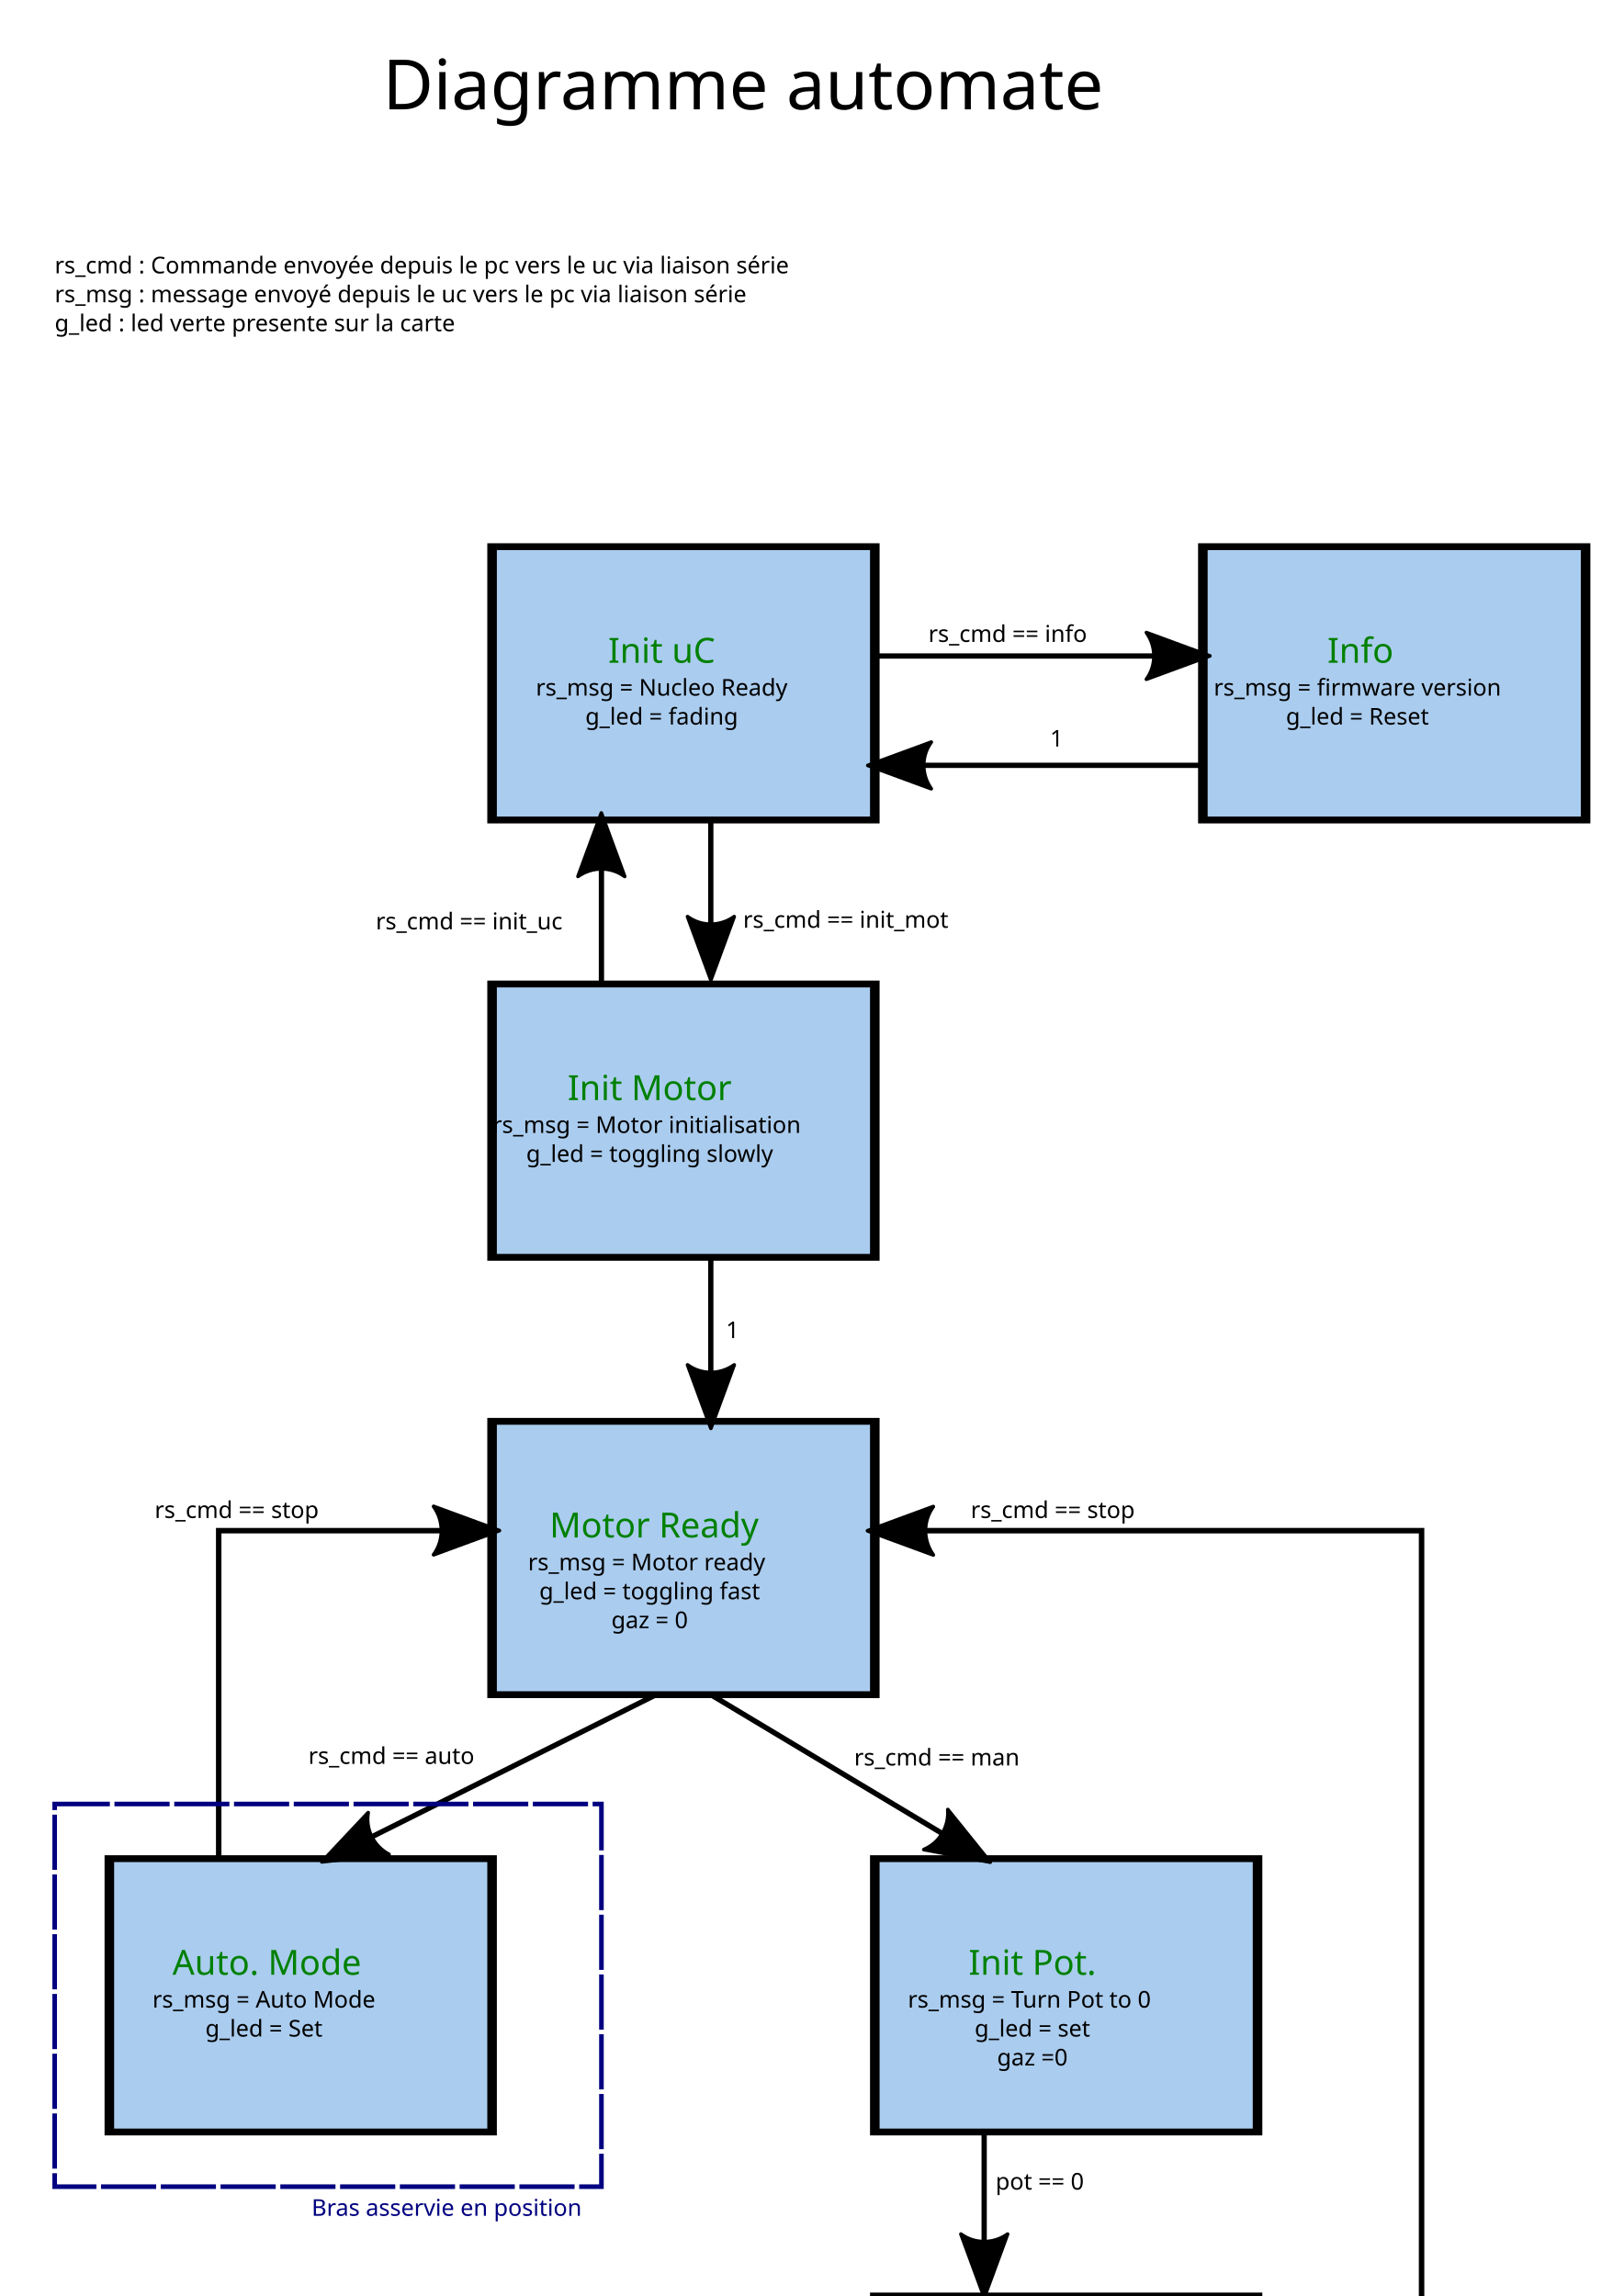
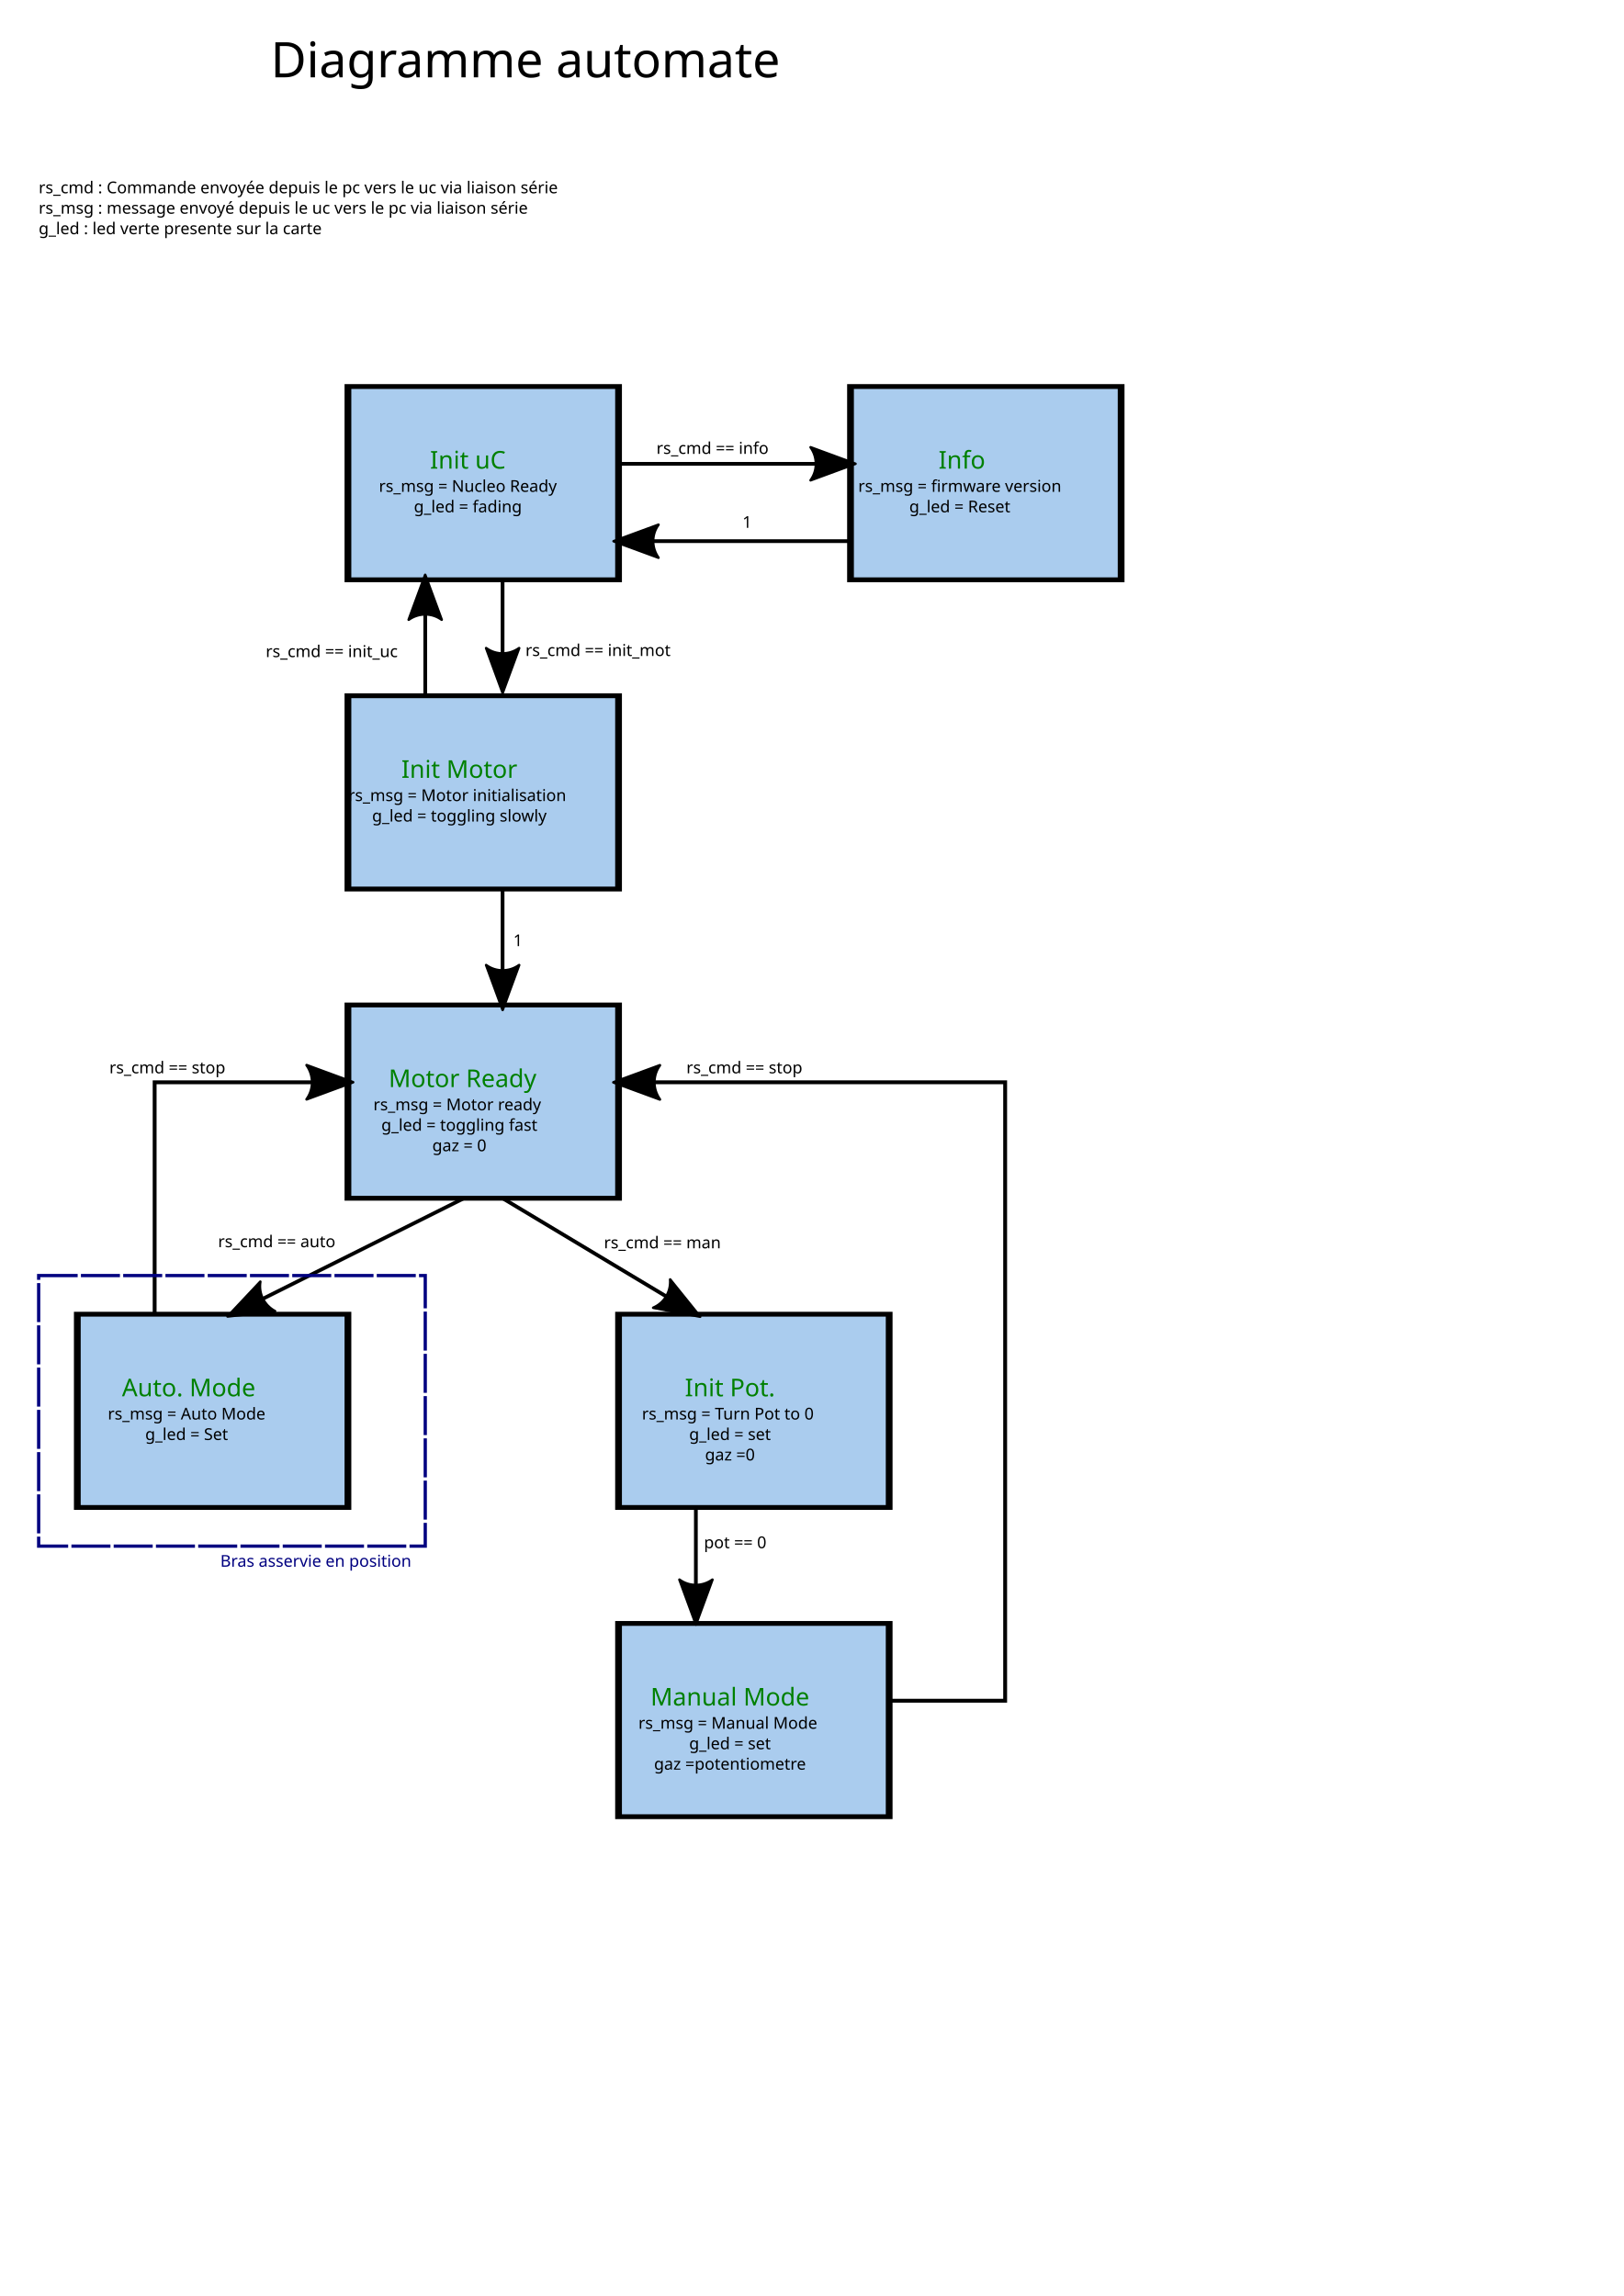
- <svg xmlns="http://www.w3.org/2000/svg" xmlns:xlink="http://www.w3.org/1999/xlink" width="297mm" height="420mm" viewBox="0 0 297 420" version="1.1" id="svg5">
+ <svg xmlns="http://www.w3.org/2000/svg" xmlns:xlink="http://www.w3.org/1999/xlink" width="420mm" height="594mm" viewBox="0 0 420 594" version="1.1" id="svg5">
  <defs id="defs2">
-     <marker style="overflow:visible;" id="Arrow2Lend" refX="0.0" refY="0.0" orient="auto">
-       <path transform="scale(1.1) rotate(180) translate(1,0)" d="M 8.719,4.034 L -2.207,0.016 L 8.719,-4.002 C 6.973,-1.63 6.983,1.616 8.719,4.034 z " style="stroke:context-stroke;fill-rule:evenodd;fill:context-stroke;stroke-width:0.625;stroke-linejoin:round;" id="path7502" />
+     <marker style="overflow:visible" id="Arrow2Lend" refX="0" refY="0" orient="auto">
+       <path transform="matrix(-1.1,0,0,-1.1,-1.1,0)" d="M 8.719,4.034 -2.207,0.016 8.719,-4.002 c -1.745,2.372 -1.735,5.617 -6e-7,8.035 z" style="fill:context-stroke;fill-rule:evenodd;stroke:context-stroke;stroke-width:0.625;stroke-linejoin:round" id="path7502" />
    </marker>
-     <marker style="overflow:visible;" id="marker7866" refX="0.0" refY="0.0" orient="auto">
-       <path transform="scale(0.8) rotate(180) translate(12.5,0)" style="fill-rule:evenodd;fill:context-stroke;stroke:context-stroke;stroke-width:1.0pt;" d="M 0.0,0.0 L 5.0,-5.0 L -12.5,0.0 L 5.0,5.0 L 0.0,0.0 z " id="path7864" />
+     <marker style="overflow:visible" id="marker7866" refX="0" refY="0" orient="auto">
+       <path transform="matrix(-0.8,0,0,-0.8,-10,0)" style="fill:context-stroke;fill-rule:evenodd;stroke:context-stroke;stroke-width:1pt" d="M 0,0 5,-5 -12.5,0 5,5 Z" id="path7864" />
    </marker>
-     <marker style="overflow:visible;" id="Arrow1Lend" refX="0.0" refY="0.0" orient="auto">
-       <path transform="scale(0.8) rotate(180) translate(12.5,0)" style="fill-rule:evenodd;fill:context-stroke;stroke:context-stroke;stroke-width:1.0pt;" d="M 0.0,0.0 L 5.0,-5.0 L -12.5,0.0 L 5.0,5.0 L 0.0,0.0 z " id="path7484" />
+     <marker style="overflow:visible" id="Arrow1Lend" refX="0" refY="0" orient="auto">
+       <path transform="matrix(-0.8,0,0,-0.8,-10,0)" style="fill:context-stroke;fill-rule:evenodd;stroke:context-stroke;stroke-width:1pt" d="M 0,0 5,-5 -12.5,0 5,5 Z" id="path7484" />
    </marker>
    <symbol id="AuxillaryOp">
      <rect x="9.26" y="9.26" width="21.167" height="21.167" style="stroke-width:0.529" id="rect303" />
    </symbol>
    <marker style="overflow:visible" id="Arrow2Lend-8" refX="0" refY="0" orient="auto">
      <path transform="matrix(-1.1,0,0,-1.1,-1.1,0)" d="M 8.719,4.034 -2.207,0.016 8.719,-4.002 c -1.745,2.372 -1.735,5.617 -6e-7,8.035 z" style="fill:context-stroke;fill-rule:evenodd;stroke:context-stroke;stroke-width:0.625;stroke-linejoin:round" id="path7502-7" />
    </marker>
    <marker style="overflow:visible" id="Arrow2Lend-8-9" refX="0" refY="0" orient="auto">
      <path transform="matrix(-1.1,0,0,-1.1,-1.1,0)" d="M 8.719,4.034 -2.207,0.016 8.719,-4.002 c -1.745,2.372 -1.735,5.617 -6e-7,8.035 z" style="fill:context-stroke;fill-rule:evenodd;stroke:context-stroke;stroke-width:0.625;stroke-linejoin:round" id="path7502-7-6" />
    </marker>
    <marker style="overflow:visible" id="Arrow2Lend-2" refX="0" refY="0" orient="auto">
      <path transform="matrix(-1.1,0,0,-1.1,-1.1,0)" d="M 8.719,4.034 -2.207,0.016 8.719,-4.002 c -1.745,2.372 -1.735,5.617 -6e-7,8.035 z" style="fill:context-stroke;fill-rule:evenodd;stroke:context-stroke;stroke-width:0.625;stroke-linejoin:round" id="path7502-6" />
    </marker>
    <marker style="overflow:visible" id="Arrow2Lend-85" refX="0" refY="0" orient="auto">
      <path transform="matrix(-1.1,0,0,-1.1,-1.1,0)" d="M 8.719,4.034 -2.207,0.016 8.719,-4.002 c -1.745,2.372 -1.735,5.617 -6e-7,8.035 z" style="fill:context-stroke;fill-rule:evenodd;stroke:context-stroke;stroke-width:0.625;stroke-linejoin:round" id="path7502-9" />
    </marker>
    <marker style="overflow:visible" id="Arrow2Lend-2-1" refX="0" refY="0" orient="auto">
      <path transform="matrix(-1.1,0,0,-1.1,-1.1,0)" d="M 8.719,4.034 -2.207,0.016 8.719,-4.002 c -1.745,2.372 -1.735,5.617 -6e-7,8.035 z" style="fill:context-stroke;fill-rule:evenodd;stroke:context-stroke;stroke-width:0.625;stroke-linejoin:round" id="path7502-6-1" />
    </marker>
    <marker style="overflow:visible" id="Arrow2Lend-2-4" refX="0" refY="0" orient="auto">
      <path transform="matrix(-1.1,0,0,-1.1,-1.1,0)" d="M 8.719,4.034 -2.207,0.016 8.719,-4.002 c -1.745,2.372 -1.735,5.617 -6e-7,8.035 z" style="fill:context-stroke;fill-rule:evenodd;stroke:context-stroke;stroke-width:0.625;stroke-linejoin:round" id="path7502-6-4" />
    </marker>
    <marker style="overflow:visible" id="Arrow2Lend-1" refX="0" refY="0" orient="auto">
      <path transform="matrix(-1.1,0,0,-1.1,-1.1,0)" d="M 8.719,4.034 -2.207,0.016 8.719,-4.002 c -1.745,2.372 -1.735,5.617 -6e-7,8.035 z" style="fill:context-stroke;fill-rule:evenodd;stroke:context-stroke;stroke-width:0.625;stroke-linejoin:round" id="path7502-2" />
    </marker>
    <marker style="overflow:visible" id="Arrow2Lend-15" refX="0" refY="0" orient="auto">
      <path transform="matrix(-1.1,0,0,-1.1,-1.1,0)" d="M 8.719,4.034 -2.207,0.016 8.719,-4.002 c -1.745,2.372 -1.735,5.617 -6e-7,8.035 z" style="fill:context-stroke;fill-rule:evenodd;stroke:context-stroke;stroke-width:0.625;stroke-linejoin:round" id="path7502-8" />
    </marker>
    <marker style="overflow:visible" id="Arrow2Lend-8-9-4" refX="0" refY="0" orient="auto">
      <path transform="matrix(-1.1,0,0,-1.1,-1.1,0)" d="M 8.719,4.034 -2.207,0.016 8.719,-4.002 c -1.745,2.372 -1.735,5.617 -6e-7,8.035 z" style="fill:context-stroke;fill-rule:evenodd;stroke:context-stroke;stroke-width:0.625;stroke-linejoin:round" id="path7502-7-6-3" />
    </marker>
  </defs>
  <g id="layer1">
    <use xlink:href="#AuxillaryOp" style="fill:#aaccee;stroke:#000000" id="use743" x="0" y="0" width="100%" height="100%" transform="matrix(3.307087,0,0,2.362205,59.375,78.125)" />
    <text xml:space="preserve" style="font-style:normal;font-weight:normal;font-size:4.233px;line-height:1.25;font-family:sans-serif;text-align:center;text-anchor:middle;fill:#000000;fill-opacity:1;stroke:none;stroke-width:0.265;stroke-opacity:1" x="124.872" y="121.238" id="text10516">
      <tspan id="tspan10514" style="font-size:6.35px;text-align:center;text-anchor:middle;fill:#008000;stroke:none;stroke-width:0.265;stroke-opacity:1" x="124.872" y="121.238">Init uC</tspan>
      <tspan style="font-size:4.233px;text-align:center;text-anchor:middle;stroke:none;stroke-width:0.265;stroke-opacity:1" x="124.872" y="127.244" id="tspan31743">rs_msg = Nucleo Ready</tspan>
      <tspan style="font-size:4.233px;text-align:center;text-anchor:middle;stroke:none;stroke-width:0.265;stroke-opacity:1" x="124.872" y="132.536" id="tspan27677">g_led = fading</tspan>
      <tspan style="font-size:4.233px;text-align:center;text-anchor:middle;stroke:none;stroke-width:0.265;stroke-opacity:1" x="124.872" y="137.827" id="tspan27679" />
      <tspan style="font-size:4.233px;text-align:center;text-anchor:middle;stroke:none;stroke-width:0.265;stroke-opacity:1" x="124.872" y="143.119" id="tspan27675" />
    </text>
    <text xml:space="preserve" style="font-size:4.233px;line-height:1.25;font-family:sans-serif;stroke-width:0.265" x="135.911" y="169.708" id="text120325">
      <tspan id="tspan120323" style="stroke-width:0.265" x="135.911" y="169.708">rs_cmd == init_mot</tspan>
    </text>
    <text xml:space="preserve" style="font-size:4.233px;line-height:1.25;font-family:sans-serif;stroke-width:0.265" x="132.767" y="244.774" id="text120325-06">
      <tspan id="tspan120323-82" style="stroke-width:0.265" x="132.767" y="244.774">1</tspan>
    </text>
    <text xml:space="preserve" style="font-size:4.233px;line-height:1.25;font-family:sans-serif;stroke-width:0.265" x="169.793" y="117.424" id="text120325-0">
      <tspan id="tspan120323-9" style="stroke-width:0.265" x="169.793" y="117.424">rs_cmd == info</tspan>
    </text>
    <text xml:space="preserve" style="font-size:4.233px;line-height:1.25;font-family:sans-serif;stroke-width:0.265" x="68.731" y="170" id="text120325-1">
      <tspan id="tspan120323-8" style="stroke-width:0.265" x="68.731" y="170">rs_cmd == init_uc</tspan>
    </text>
    <text xml:space="preserve" style="font-size:4.233px;line-height:1.25;font-family:sans-serif;stroke-width:0.265" x="56.394" y="322.661" id="text120325-1-0">
      <tspan id="tspan120323-8-5" style="stroke-width:0.265" x="56.394" y="322.661">rs_cmd == auto</tspan>
    </text>
    <text xml:space="preserve" style="font-size:4.233px;line-height:1.25;font-family:sans-serif;stroke-width:0.265" x="28.285" y="277.679" id="text120325-1-0-2">
      <tspan id="tspan120323-8-5-4" style="stroke-width:0.265" x="28.285" y="277.679">rs_cmd == stop</tspan>
    </text>
    <text xml:space="preserve" style="font-size:4.233px;line-height:1.25;font-family:sans-serif;stroke-width:0.265" x="177.541" y="277.679" id="text120325-1-0-2-2">
      <tspan id="tspan120323-8-5-4-4" style="stroke-width:0.265" x="177.541" y="277.679">rs_cmd == stop</tspan>
    </text>
    <text xml:space="preserve" style="font-size:4.233px;line-height:1.25;font-family:sans-serif;stroke-width:0.265" x="182.085" y="400.535" id="text120325-1-0-2-2-8">
      <tspan id="tspan120323-8-5-4-4-9" style="stroke-width:0.265" x="182.085" y="400.535">pot == 0</tspan>
    </text>
    <text xml:space="preserve" style="font-size:4.233px;line-height:1.25;font-family:sans-serif;stroke-width:0.265" x="156.219" y="322.953" id="text120325-1-0-4">
      <tspan id="tspan120323-8-5-7" style="stroke-width:0.265" x="156.219" y="322.953">rs_cmd == man</tspan>
    </text>
    <text xml:space="preserve" style="font-size:12.7px;line-height:1.25;font-family:sans-serif;stroke-width:0.265" x="70" y="20" id="text152107">
      <tspan id="tspan152105" style="stroke-width:0.265" x="70" y="20">Diagramme automate</tspan>
    </text>
    <text xml:space="preserve" style="font-size:4.233px;line-height:1.25;font-family:sans-serif;stroke-width:0.265" x="10" y="50" id="text155315">
      <tspan id="tspan155313" style="stroke-width:0.265" x="10" y="50">rs_cmd : Commande envoyée depuis le pc vers le uc via liaison série</tspan>
      <tspan style="stroke-width:0.265" x="10" y="55.292" id="tspan166393">rs_msg : message envoyé depuis le uc vers le pc via liaison série</tspan>
      <tspan style="stroke-width:0.265" x="10" y="60.583" id="tspan166395">g_led : led verte presente sur la carte</tspan>
    </text>
    <g id="g62138" transform="translate(70,70)">
      <g id="g43373-8" transform="translate(-1.4916978e-6,70)">
        <use xlink:href="#AuxillaryOp" style="fill:#aaccee;stroke:#000000" id="use743-7" x="0" y="0" width="100%" height="100%" transform="matrix(3.307087,0,0,2.362205,-10.625,18.125)" />
        <text xml:space="preserve" style="font-style:normal;font-weight:normal;font-size:4.233px;line-height:1.25;font-family:sans-serif;text-align:center;text-anchor:middle;fill:#000000;fill-opacity:1;stroke:none;stroke-width:0.265;stroke-opacity:1" x="54.872" y="61.238" id="text10516-3">
          <tspan id="tspan10514-2" style="font-size:6.35px;text-align:center;text-anchor:middle;fill:#008000;stroke:none;stroke-width:0.265;stroke-opacity:1" x="54.872" y="61.238">Init Motor</tspan>
          <tspan style="font-size:4.233px;text-align:center;text-anchor:middle;stroke:none;stroke-width:0.265;stroke-opacity:1" x="54.872" y="67.244" id="tspan31743-5">rs_msg = Motor initialisation </tspan>
          <tspan style="font-size:4.233px;text-align:center;text-anchor:middle;stroke:none;stroke-width:0.265;stroke-opacity:1" x="54.872" y="72.536" id="tspan27677-6">g_led = toggling slowly</tspan>
          <tspan style="font-size:4.233px;text-align:center;text-anchor:middle;stroke:none;stroke-width:0.265;stroke-opacity:1" x="54.872" y="77.827" id="tspan27679-5" />
          <tspan style="font-size:4.233px;text-align:center;text-anchor:middle;stroke:none;stroke-width:0.265;stroke-opacity:1" x="54.872" y="83.119" id="tspan27675-1" />
        </text>
      </g>
    </g>
    <g id="g62138-5" transform="translate(70,150)">
      <g id="g43373-8-3" transform="translate(-1.4916978e-6,70)">
        <use xlink:href="#AuxillaryOp" style="fill:#aaccee;stroke:#000000" id="use743-7-7" x="0" y="0" width="100%" height="100%" transform="matrix(3.307087,0,0,2.362205,-10.625,18.125)" />
        <text xml:space="preserve" style="font-style:normal;font-weight:normal;font-size:4.233px;line-height:1.25;font-family:sans-serif;text-align:center;text-anchor:middle;fill:#000000;fill-opacity:1;stroke:none;stroke-width:0.265;stroke-opacity:1" x="54.872" y="61.238" id="text10516-3-3">
          <tspan id="tspan10514-2-7" style="font-size:6.35px;text-align:center;text-anchor:middle;fill:#008000;stroke:none;stroke-width:0.265;stroke-opacity:1" x="54.872" y="61.238"> Motor Ready</tspan>
          <tspan style="font-size:4.233px;text-align:center;text-anchor:middle;stroke:none;stroke-width:0.265;stroke-opacity:1" x="54.872" y="67.244" id="tspan31743-5-94">rs_msg = Motor ready </tspan>
          <tspan style="font-size:4.233px;text-align:center;text-anchor:middle;stroke:none;stroke-width:0.265;stroke-opacity:1" x="54.872" y="72.536" id="tspan27677-6-8">g_led = toggling fast</tspan>
          <tspan style="font-size:4.233px;text-align:center;text-anchor:middle;stroke:none;stroke-width:0.265;stroke-opacity:1" x="54.872" y="77.827" id="tspan187674">gaz = 0</tspan>
          <tspan style="font-size:4.233px;text-align:center;text-anchor:middle;stroke:none;stroke-width:0.265;stroke-opacity:1" x="54.872" y="83.119" id="tspan27679-5-6" />
          <tspan style="font-size:4.233px;text-align:center;text-anchor:middle;stroke:none;stroke-width:0.265;stroke-opacity:1" x="54.872" y="88.411" id="tspan27675-1-5" />
        </text>
      </g>
    </g>
    <g id="g43373-8-8" transform="translate(140,380)">
      <g id="g62048">
        <use xlink:href="#AuxillaryOp" style="fill:#aaccee;stroke:#000000" id="use743-7-0" x="0" y="0" width="100%" height="100%" transform="matrix(3.307087,0,0,2.362205,-10.625,18.125)" />
        <text xml:space="preserve" style="font-style:normal;font-weight:normal;font-size:4.233px;line-height:1.25;font-family:sans-serif;text-align:center;text-anchor:middle;fill:#000000;fill-opacity:1;stroke:none;stroke-width:0.265;stroke-opacity:1" x="54.872" y="61.238" id="text10516-3-6">
          <tspan id="tspan10514-2-0" style="font-size:6.35px;text-align:center;text-anchor:middle;fill:#008000;stroke:none;stroke-width:0.265;stroke-opacity:1" x="54.872" y="61.238">Manual Mode</tspan>
          <tspan style="font-size:4.233px;text-align:center;text-anchor:middle;stroke:none;stroke-width:0.265;stroke-opacity:1" x="54.872" y="67.244" id="tspan31743-5-9">rs_msg = Manual Mode </tspan>
          <tspan style="font-size:4.233px;text-align:center;text-anchor:middle;stroke:none;stroke-width:0.265;stroke-opacity:1" x="54.872" y="72.536" id="tspan27677-6-6">g_led = set</tspan>
          <tspan style="font-size:4.233px;text-align:center;text-anchor:middle;stroke:none;stroke-width:0.265;stroke-opacity:1" x="54.872" y="77.827" id="tspan213554">gaz =potentiometre</tspan>
          <tspan style="font-size:4.233px;text-align:center;text-anchor:middle;stroke:none;stroke-width:0.265;stroke-opacity:1" x="54.872" y="83.119" id="tspan27679-5-9" />
          <tspan style="font-size:4.233px;text-align:center;text-anchor:middle;stroke:none;stroke-width:0.265;stroke-opacity:1" x="54.872" y="88.411" id="tspan27675-1-1" />
        </text>
      </g>
    </g>
    <g id="g43373-8-8-7" transform="translate(140,300)">
      <g id="g62048-7">
        <use xlink:href="#AuxillaryOp" style="fill:#aaccee;stroke:#000000" id="use743-7-0-5" x="0" y="0" width="100%" height="100%" transform="matrix(3.307087,0,0,2.362205,-10.625,18.125)" />
        <text xml:space="preserve" style="font-style:normal;font-weight:normal;font-size:4.233px;line-height:1.25;font-family:sans-serif;text-align:center;text-anchor:middle;fill:#000000;fill-opacity:1;stroke:none;stroke-width:0.265;stroke-opacity:1" x="54.872" y="61.238" id="text10516-3-6-2">
          <tspan id="tspan10514-2-0-5" style="font-size:6.35px;text-align:center;text-anchor:middle;fill:#008000;stroke:none;stroke-width:0.265;stroke-opacity:1" x="54.872" y="61.238">Init Pot.</tspan>
          <tspan style="font-size:4.233px;text-align:center;text-anchor:middle;stroke:none;stroke-width:0.265;stroke-opacity:1" x="54.872" y="67.244" id="tspan31743-5-9-4">rs_msg = Turn Pot to 0 </tspan>
          <tspan style="font-size:4.233px;text-align:center;text-anchor:middle;stroke:none;stroke-width:0.265;stroke-opacity:1" x="54.872" y="72.536" id="tspan27677-6-6-8">g_led = set</tspan>
          <tspan style="font-size:4.233px;text-align:center;text-anchor:middle;stroke:none;stroke-width:0.265;stroke-opacity:1" x="54.872" y="77.827" id="tspan213554-3">gaz =0</tspan>
          <tspan style="font-size:4.233px;text-align:center;text-anchor:middle;stroke:none;stroke-width:0.265;stroke-opacity:1" x="54.872" y="83.119" id="tspan27679-5-9-4" />
          <tspan style="font-size:4.233px;text-align:center;text-anchor:middle;stroke:none;stroke-width:0.265;stroke-opacity:1" x="54.872" y="88.411" id="tspan27675-1-1-4" />
        </text>
      </g>
    </g>
    <g id="g111023" transform="translate(-99.99997,160)">
      <g id="g110970" transform="translate(100,140)">
        <use xlink:href="#AuxillaryOp" style="fill:#aaccee;stroke:#000000" id="use743-7-0-6" x="0" y="0" width="100%" height="100%" transform="matrix(3.307087,0,0,2.362205,-10.625,18.125)" />
        <text xml:space="preserve" style="font-style:normal;font-weight:normal;font-size:4.233px;line-height:1.25;font-family:sans-serif;text-align:center;text-anchor:middle;fill:#000000;fill-opacity:1;stroke:none;stroke-width:0.265;stroke-opacity:1" x="54.872" y="61.238" id="text10516-3-6-4">
          <tspan id="tspan10514-2-0-8" style="font-size:6.35px;text-align:center;text-anchor:middle;fill:#008000;stroke:none;stroke-width:0.265;stroke-opacity:1" x="54.872" y="61.238">Auto. Mode</tspan>
          <tspan style="font-size:4.233px;text-align:center;text-anchor:middle;stroke:none;stroke-width:0.265;stroke-opacity:1" x="54.872" y="67.244" id="tspan31743-5-9-3">rs_msg = Auto Mode </tspan>
          <tspan style="font-size:4.233px;text-align:center;text-anchor:middle;stroke:none;stroke-width:0.265;stroke-opacity:1" x="54.872" y="72.536" id="tspan27677-6-6-6">g_led = Set </tspan>
          <tspan style="font-size:4.233px;text-align:center;text-anchor:middle;stroke:none;stroke-width:0.265;stroke-opacity:1" x="54.872" y="77.827" id="tspan27679-5-9-6" />
          <tspan style="font-size:4.233px;text-align:center;text-anchor:middle;stroke:none;stroke-width:0.265;stroke-opacity:1" x="54.872" y="83.119" id="tspan27675-1-1-8" />
        </text>
      </g>
    </g>
    <g id="g111013" transform="translate(30,9.999997)">
      <g id="g110961" transform="translate(100,140)">
        <use xlink:href="#AuxillaryOp" style="fill:#aaccee;stroke:#000000" id="use743-7-0-6-3" x="0" y="0" width="100%" height="100%" transform="matrix(3.307087,0,0,2.362205,59.375,-71.875)" />
        <text xml:space="preserve" style="font-style:normal;font-weight:normal;font-size:4.233px;line-height:1.25;font-family:sans-serif;text-align:center;text-anchor:middle;fill:#000000;fill-opacity:1;stroke:none;stroke-width:0.265;stroke-opacity:1" x="124.872" y="-28.762" id="text10516-3-6-4-9">
          <tspan id="tspan10514-2-0-8-8" style="font-size:6.35px;text-align:center;text-anchor:middle;fill:#008000;stroke:none;stroke-width:0.265;stroke-opacity:1" x="124.872" y="-28.762">Info</tspan>
          <tspan style="font-size:4.233px;text-align:center;text-anchor:middle;stroke:none;stroke-width:0.265;stroke-opacity:1" x="124.872" y="-22.756" id="tspan31743-5-9-3-3">rs_msg = firmware version </tspan>
          <tspan style="font-size:4.233px;text-align:center;text-anchor:middle;stroke:none;stroke-width:0.265;stroke-opacity:1" x="124.872" y="-17.464" id="tspan27677-6-6-6-0">g_led = Reset </tspan>
          <tspan style="font-size:4.233px;text-align:center;text-anchor:middle;stroke:none;stroke-width:0.265;stroke-opacity:1" x="124.872" y="-12.173" id="tspan27679-5-9-6-2" />
          <tspan style="font-size:4.233px;text-align:center;text-anchor:middle;stroke:none;stroke-width:0.265;stroke-opacity:1" x="124.872" y="-6.881" id="tspan27675-1-1-8-5" />
        </text>
      </g>
    </g>
    <path style="fill:none;stroke:#000000;stroke-width:0.966;stroke-linecap:butt;stroke-linejoin:miter;stroke-miterlimit:4;stroke-dasharray:none;stroke-opacity:1;marker-end:url(#Arrow2Lend)" d="m 130,150 v 28" id="path111171" />
    <path style="fill:none;stroke:#000000;stroke-width:0.966;stroke-linecap:butt;stroke-linejoin:miter;stroke-miterlimit:4;stroke-dasharray:none;stroke-opacity:1;marker-end:url(#Arrow2Lend-1)" d="m 130,230 v 30" id="path111171-8" />
    <path style="fill:none;stroke:#000000;stroke-width:0.966;stroke-linecap:butt;stroke-linejoin:miter;stroke-miterlimit:4;stroke-dasharray:none;stroke-opacity:1;marker-end:url(#Arrow2Lend-2)" d="M 110,180 V 150" id="path111171-6" />
    <path style="fill:none;stroke:#000000;stroke-width:0.966;stroke-linecap:butt;stroke-linejoin:miter;stroke-miterlimit:4;stroke-dasharray:none;stroke-opacity:1;marker-end:url(#Arrow2Lend-85)" d="m 220,140 h -60" id="path111171-9" />
    <path style="fill:none;stroke:#000000;stroke-width:0.966;stroke-linecap:butt;stroke-linejoin:miter;stroke-miterlimit:4;stroke-dasharray:none;stroke-opacity:1;marker-end:url(#Arrow2Lend-2-1)" d="m 160,120 h 60" id="path111171-6-5" />
    <path style="fill:none;stroke:#000000;stroke-width:0.966;stroke-linecap:butt;stroke-linejoin:miter;stroke-miterlimit:4;stroke-dasharray:none;stroke-opacity:1;marker-end:url(#Arrow2Lend-8)" d="M 120,310 60,340" id="path111171-7" />
    <path style="fill:none;stroke:#000000;stroke-width:0.966;stroke-linecap:butt;stroke-linejoin:miter;stroke-miterlimit:4;stroke-dasharray:none;stroke-opacity:1;marker-end:url(#Arrow2Lend-8-9)" d="m 130,310 50,30" id="path111171-7-6" />
    <text xml:space="preserve" style="font-size:4.233px;line-height:1.25;font-family:sans-serif;stroke-width:0.265" x="192.045" y="136.564" id="text144607">
      <tspan id="tspan144605" style="stroke-width:0.265" x="192.045" y="136.564">1</tspan>
    </text>
    <path style="fill:none;stroke:#000000;stroke-width:1;stroke-linecap:butt;stroke-linejoin:miter;stroke-miterlimit:4;stroke-dasharray:none;stroke-opacity:1;marker-end:url(#Arrow2Lend)" d="M 40,340 V 280 h 50" id="path185695" />
    <path style="fill:none;stroke:#000000;stroke-width:1;stroke-linecap:butt;stroke-linejoin:miter;stroke-miterlimit:4;stroke-dasharray:none;stroke-opacity:1;marker-end:url(#Arrow2Lend-15)" d="m 230,440 h 30 c 0,-53.333 0,-106.667 0,-160 h -100" id="path185695-3" />
    <rect style="fill:none;stroke:#000080;stroke-width:0.841;stroke-miterlimit:4;stroke-dasharray:10.091, 0.841;stroke-dashoffset:0;stroke-opacity:1" id="rect222984" width="100" height="70" x="10" y="330" />
    <text xml:space="preserve" style="font-size:4.233px;line-height:1.25;font-family:sans-serif;fill:#000080;stroke-width:0.265" x="56.99" y="405.327" id="text224410">
      <tspan id="tspan224408" style="fill:#000080;stroke-width:0.265" x="56.99" y="405.327">Bras asservie en position</tspan>
    </text>
    <path style="font-variation-settings:normal;opacity:1;vector-effect:none;fill:none;fill-opacity:1;stroke:#000000;stroke-width:0.966;stroke-linecap:butt;stroke-linejoin:miter;stroke-miterlimit:4;stroke-dasharray:none;stroke-dashoffset:0;stroke-opacity:1;-inkscape-stroke:none;marker-end:url(#Arrow2Lend-8-9);stop-color:#000000;stop-opacity:1" d="m 180,390 c 0,9.667 0,19.333 0,29" id="path236872" />
  </g>
</svg>
